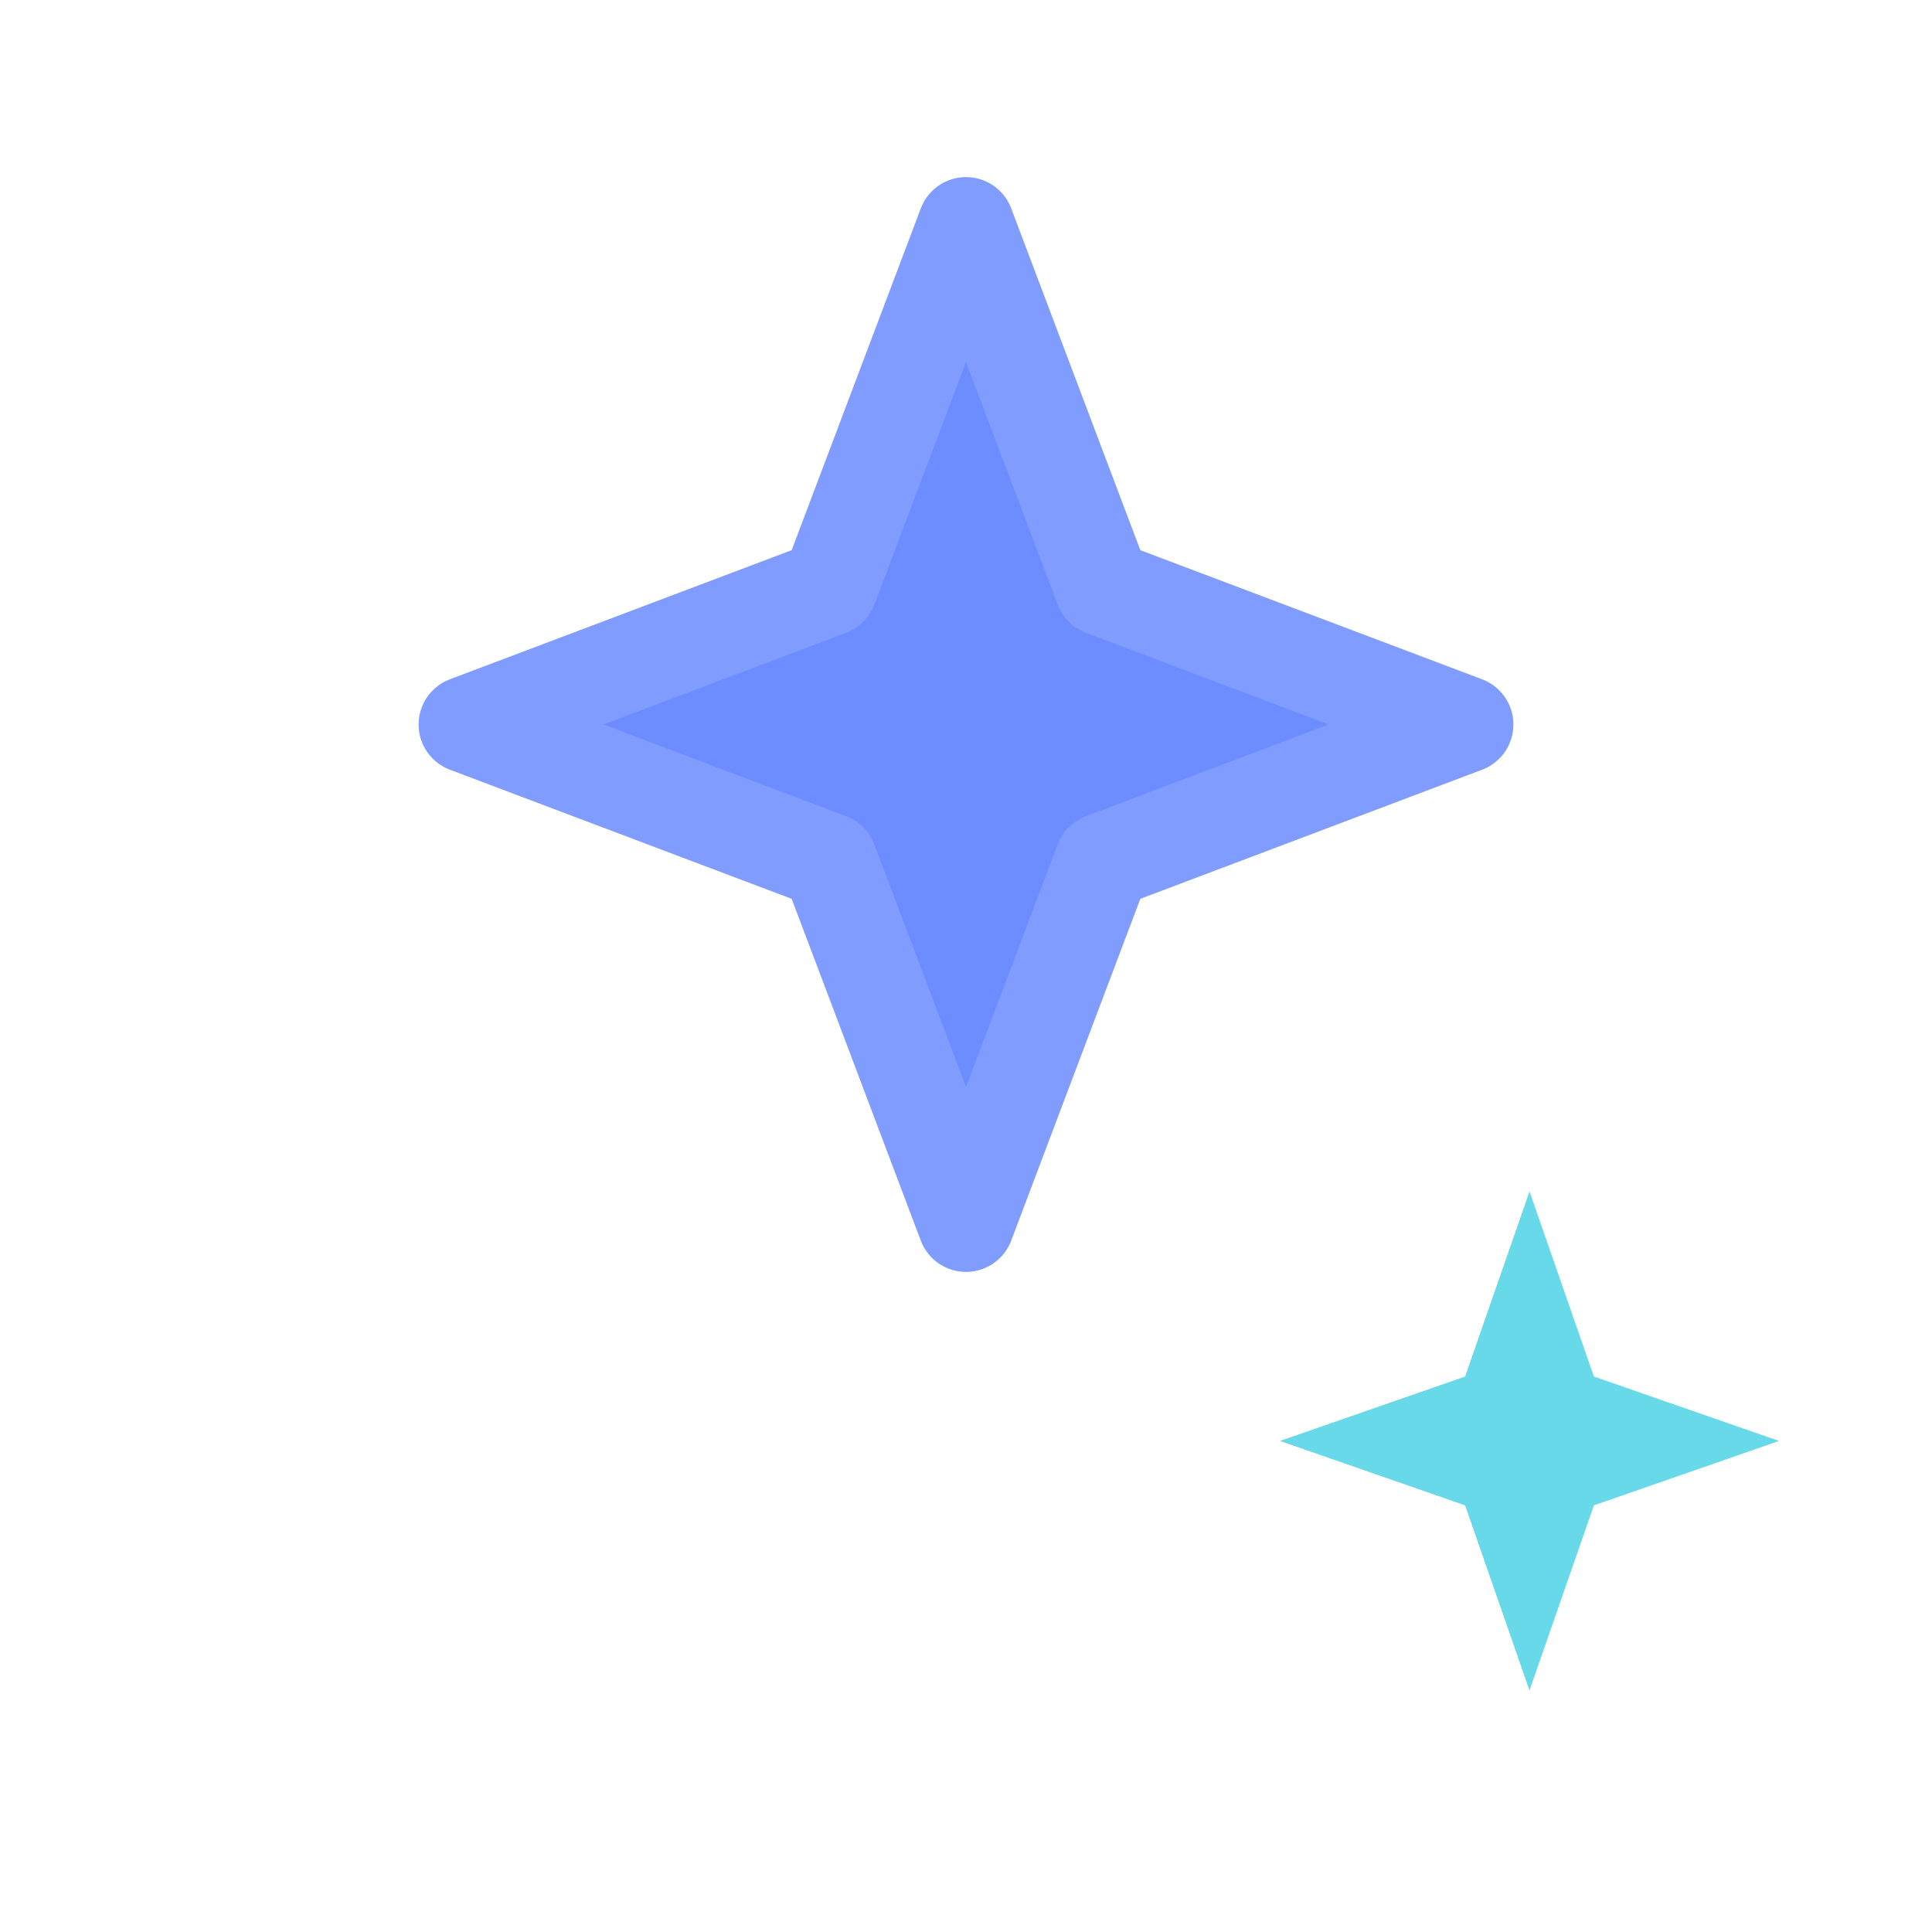
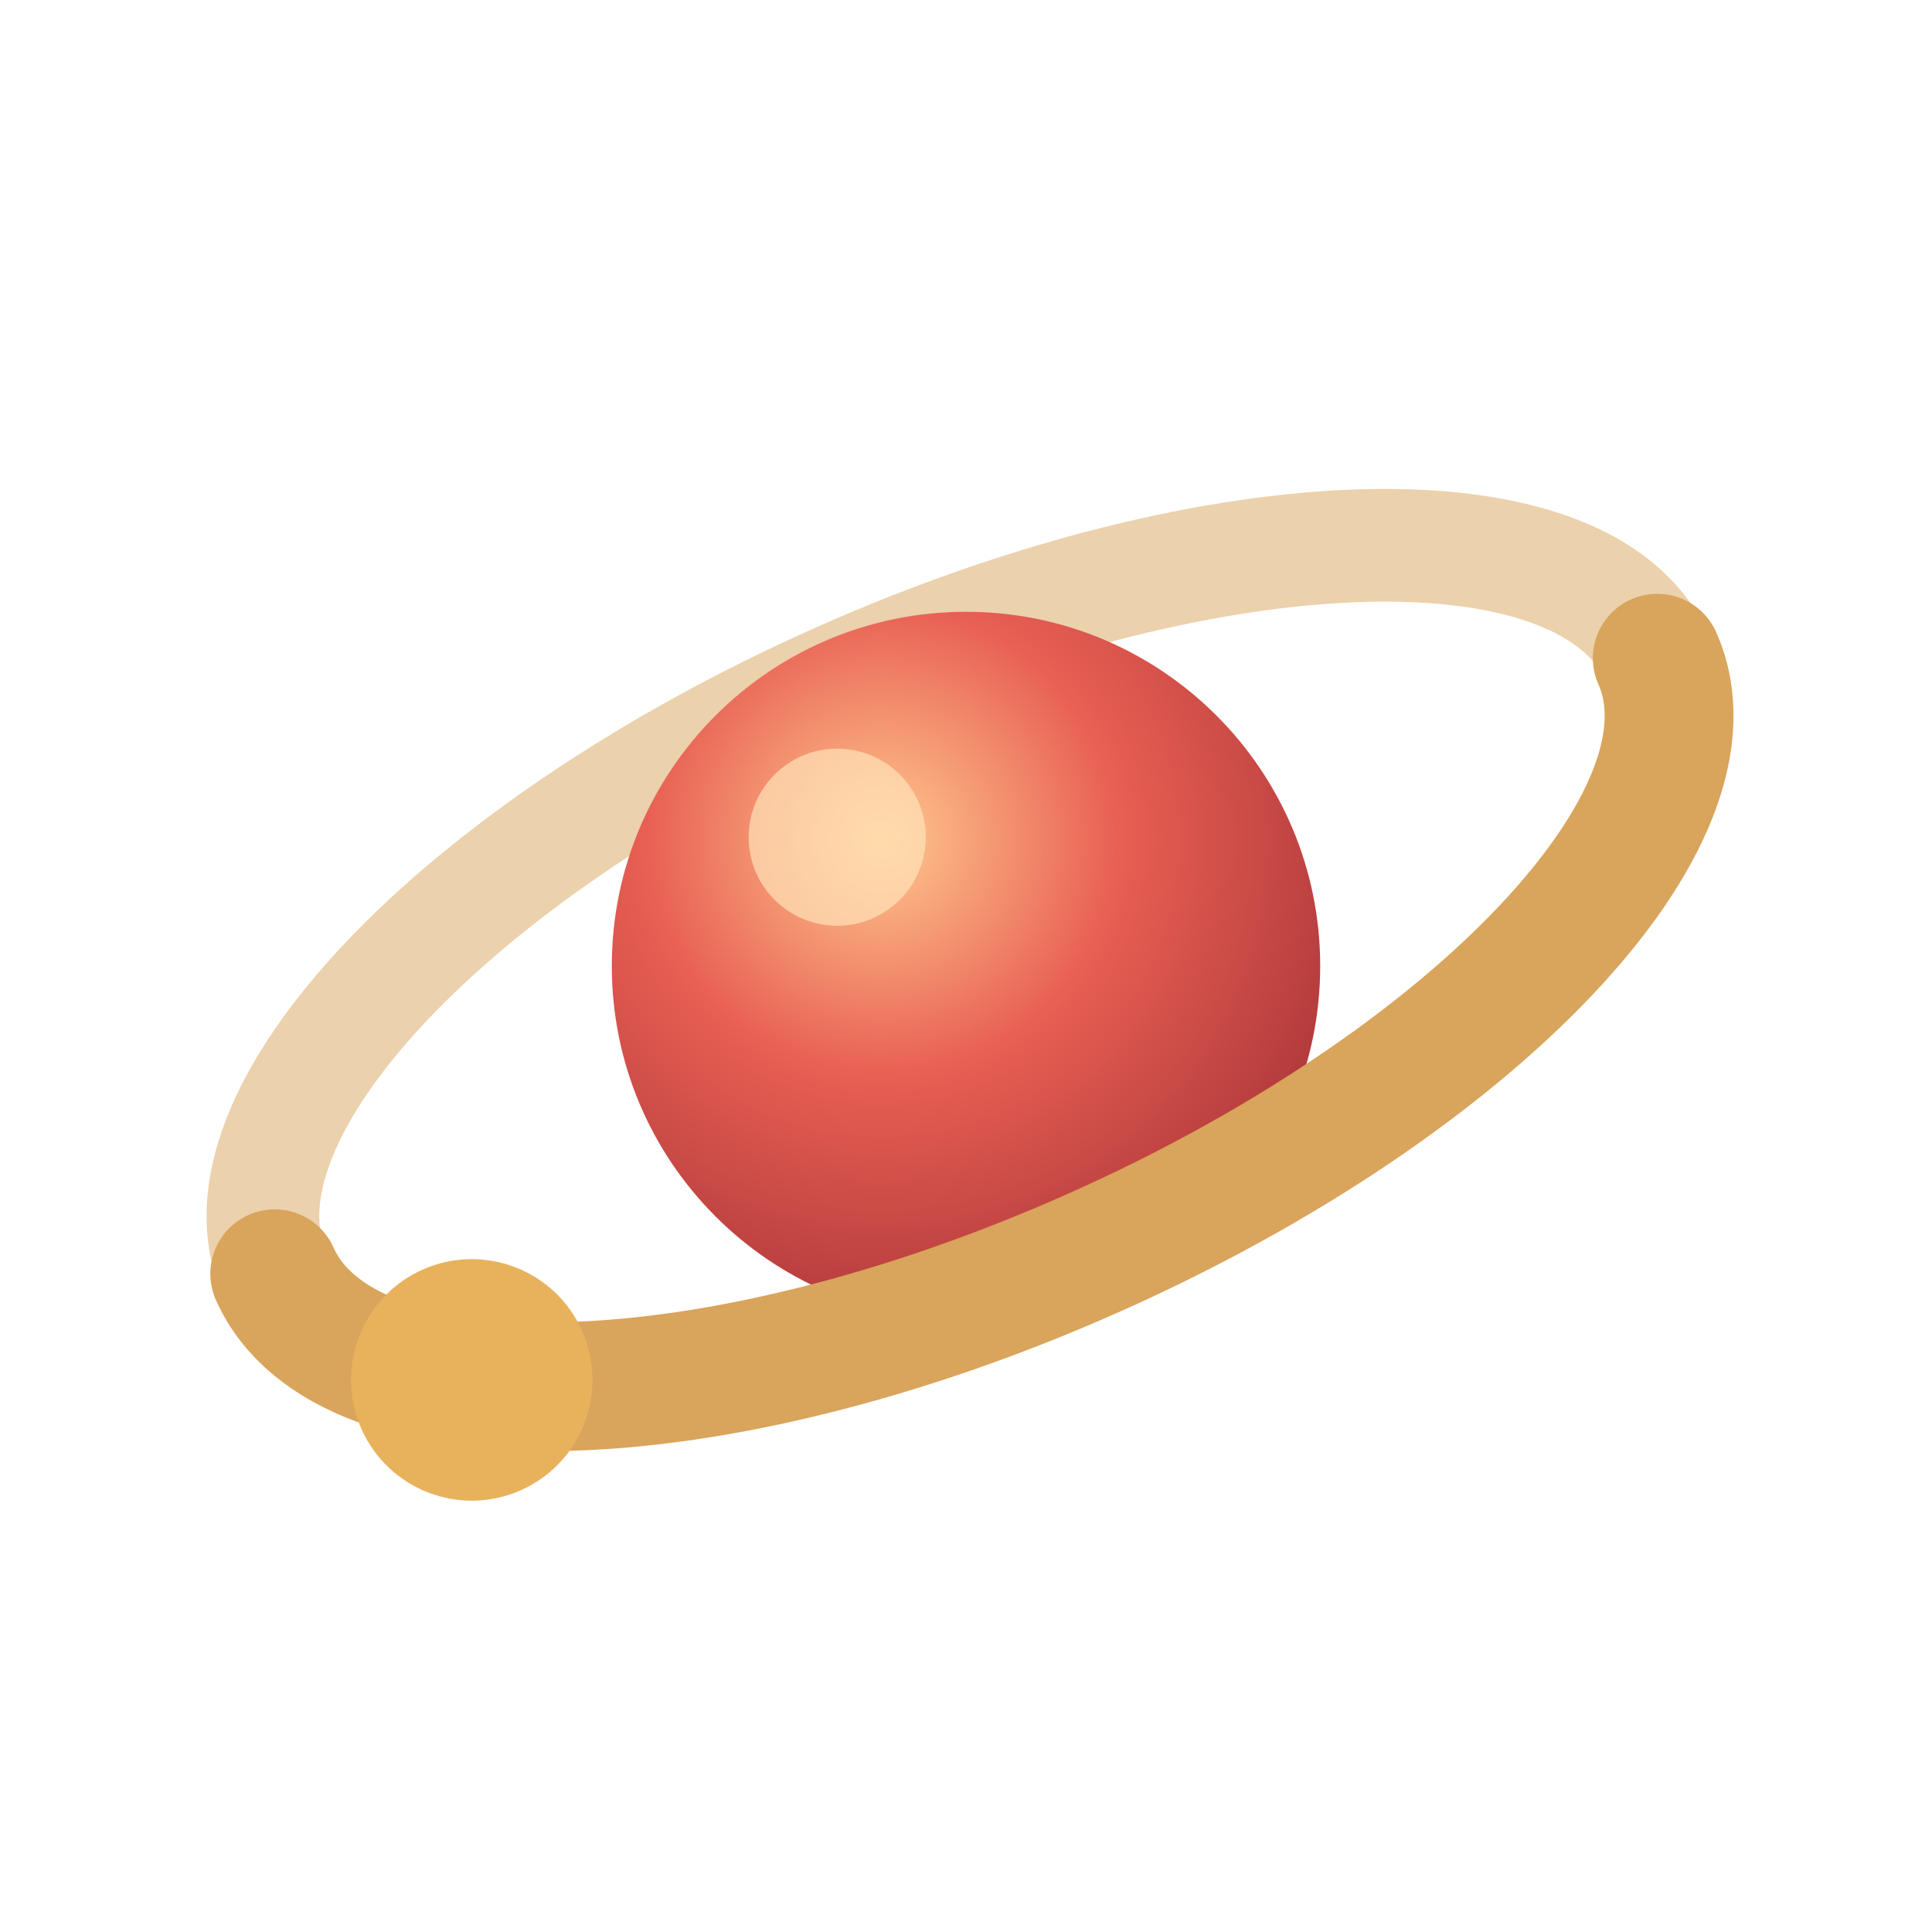
- <svg xmlns="http://www.w3.org/2000/svg" viewBox="0 0 24 24" fill="none" role="img" aria-label="SPARTA AI spark">
-   <path d="m12 2.8-1.7 4.5L5.8 9l4.5 1.7L12 15.2l1.7-4.5L18.2 9l-4.5-1.7L12 2.8Z" fill="#6C8CFF" stroke="#809CFF" stroke-width="1.2" stroke-linejoin="round" />
-   <path d="m19 14.8-.8 2.3-2.3.8 2.3.8.8 2.3.8-2.3 2.3-.8-2.3-.8-.8-2.3Z" fill="#67D9E8" />
+ <svg xmlns="http://www.w3.org/2000/svg" viewBox="0 0 24 24" fill="none" role="img" aria-label="SPARTA AI orbit mark">
+   <defs>
+     <radialGradient id="bsCore" cx="38%" cy="32%" r="75%">
+       <stop offset="0%" stop-color="#FFC98F" />
+       <stop offset="45%" stop-color="#E85F53" />
+       <stop offset="100%" stop-color="#A93438" />
+     </radialGradient>
+   </defs>
+   <g transform="rotate(-24 12 12)">
+     <path d="M2.6 12a9.4 3.9 0 0 1 18.8 0" stroke="#D9A45B" stroke-opacity=".5" stroke-width="1.4" stroke-linecap="round" />
+   </g>
+   <circle cx="12" cy="12" r="4.4" fill="url(#bsCore)" />
+   <circle cx="10.4" cy="10.4" r="1.1" fill="#FFE3B8" fill-opacity=".7" />
+   <g transform="rotate(-24 12 12)">
+     <path d="M21.4 12a9.4 3.9 0 0 1-18.8 0" stroke="#D9A45B" stroke-width="1.6" stroke-linecap="round" />
+     <circle cx="4.3" cy="14.2" r="1.5" fill="#E8B25C" />
+   </g>
</svg>
